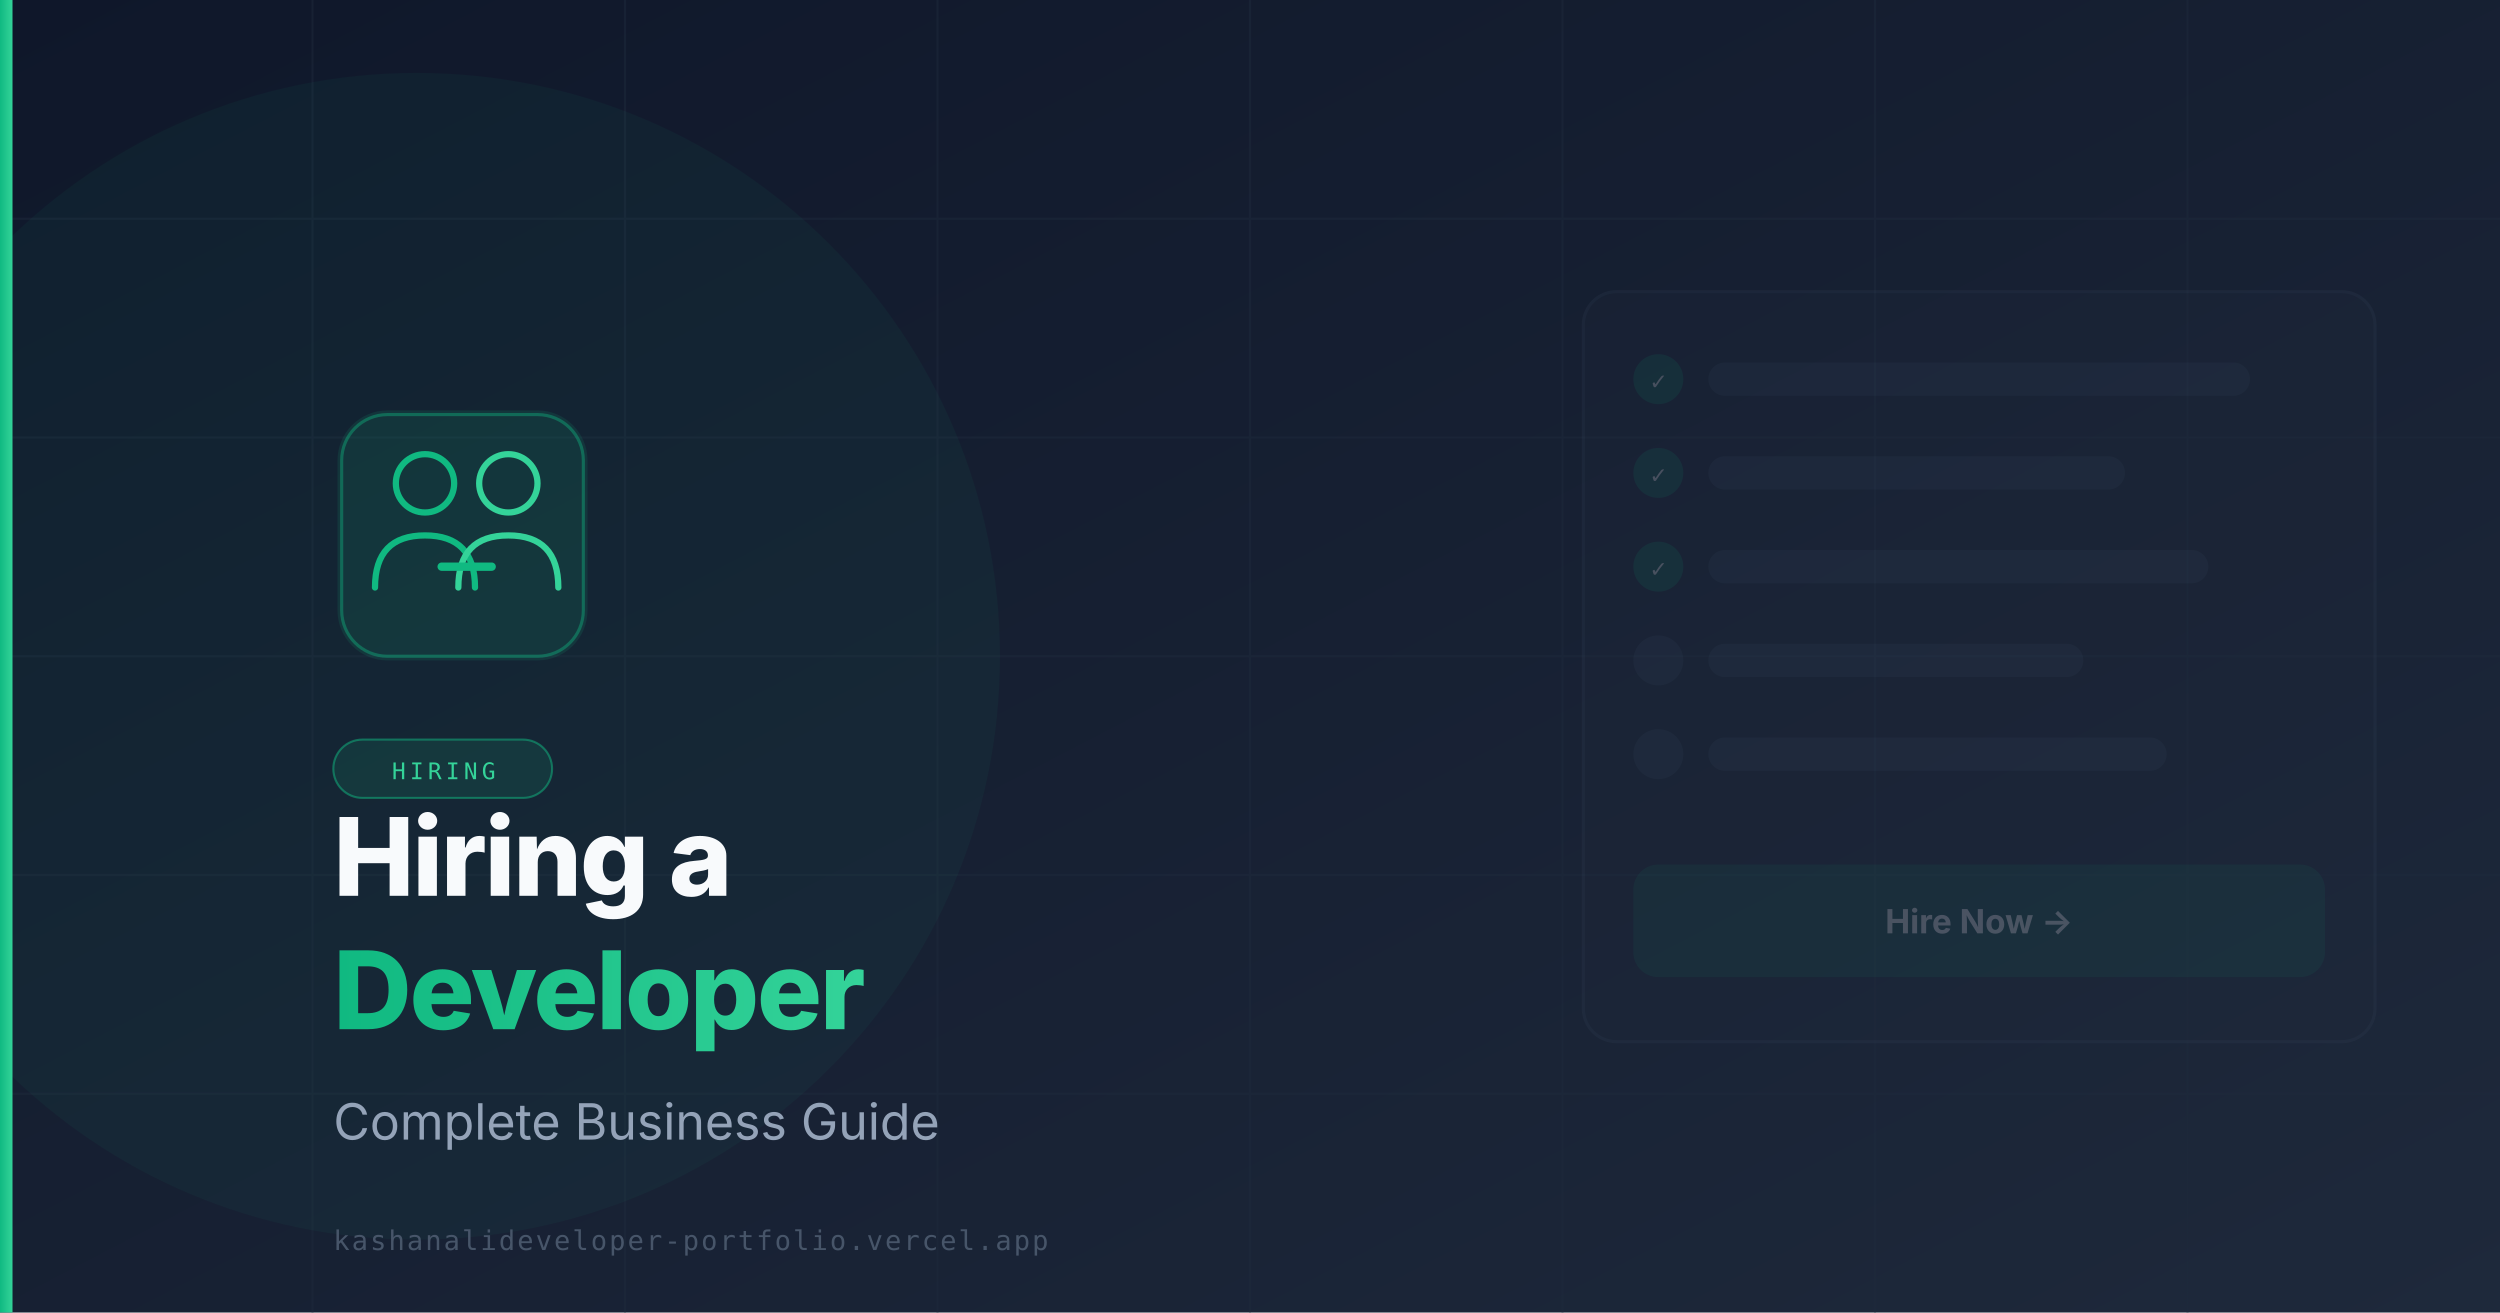
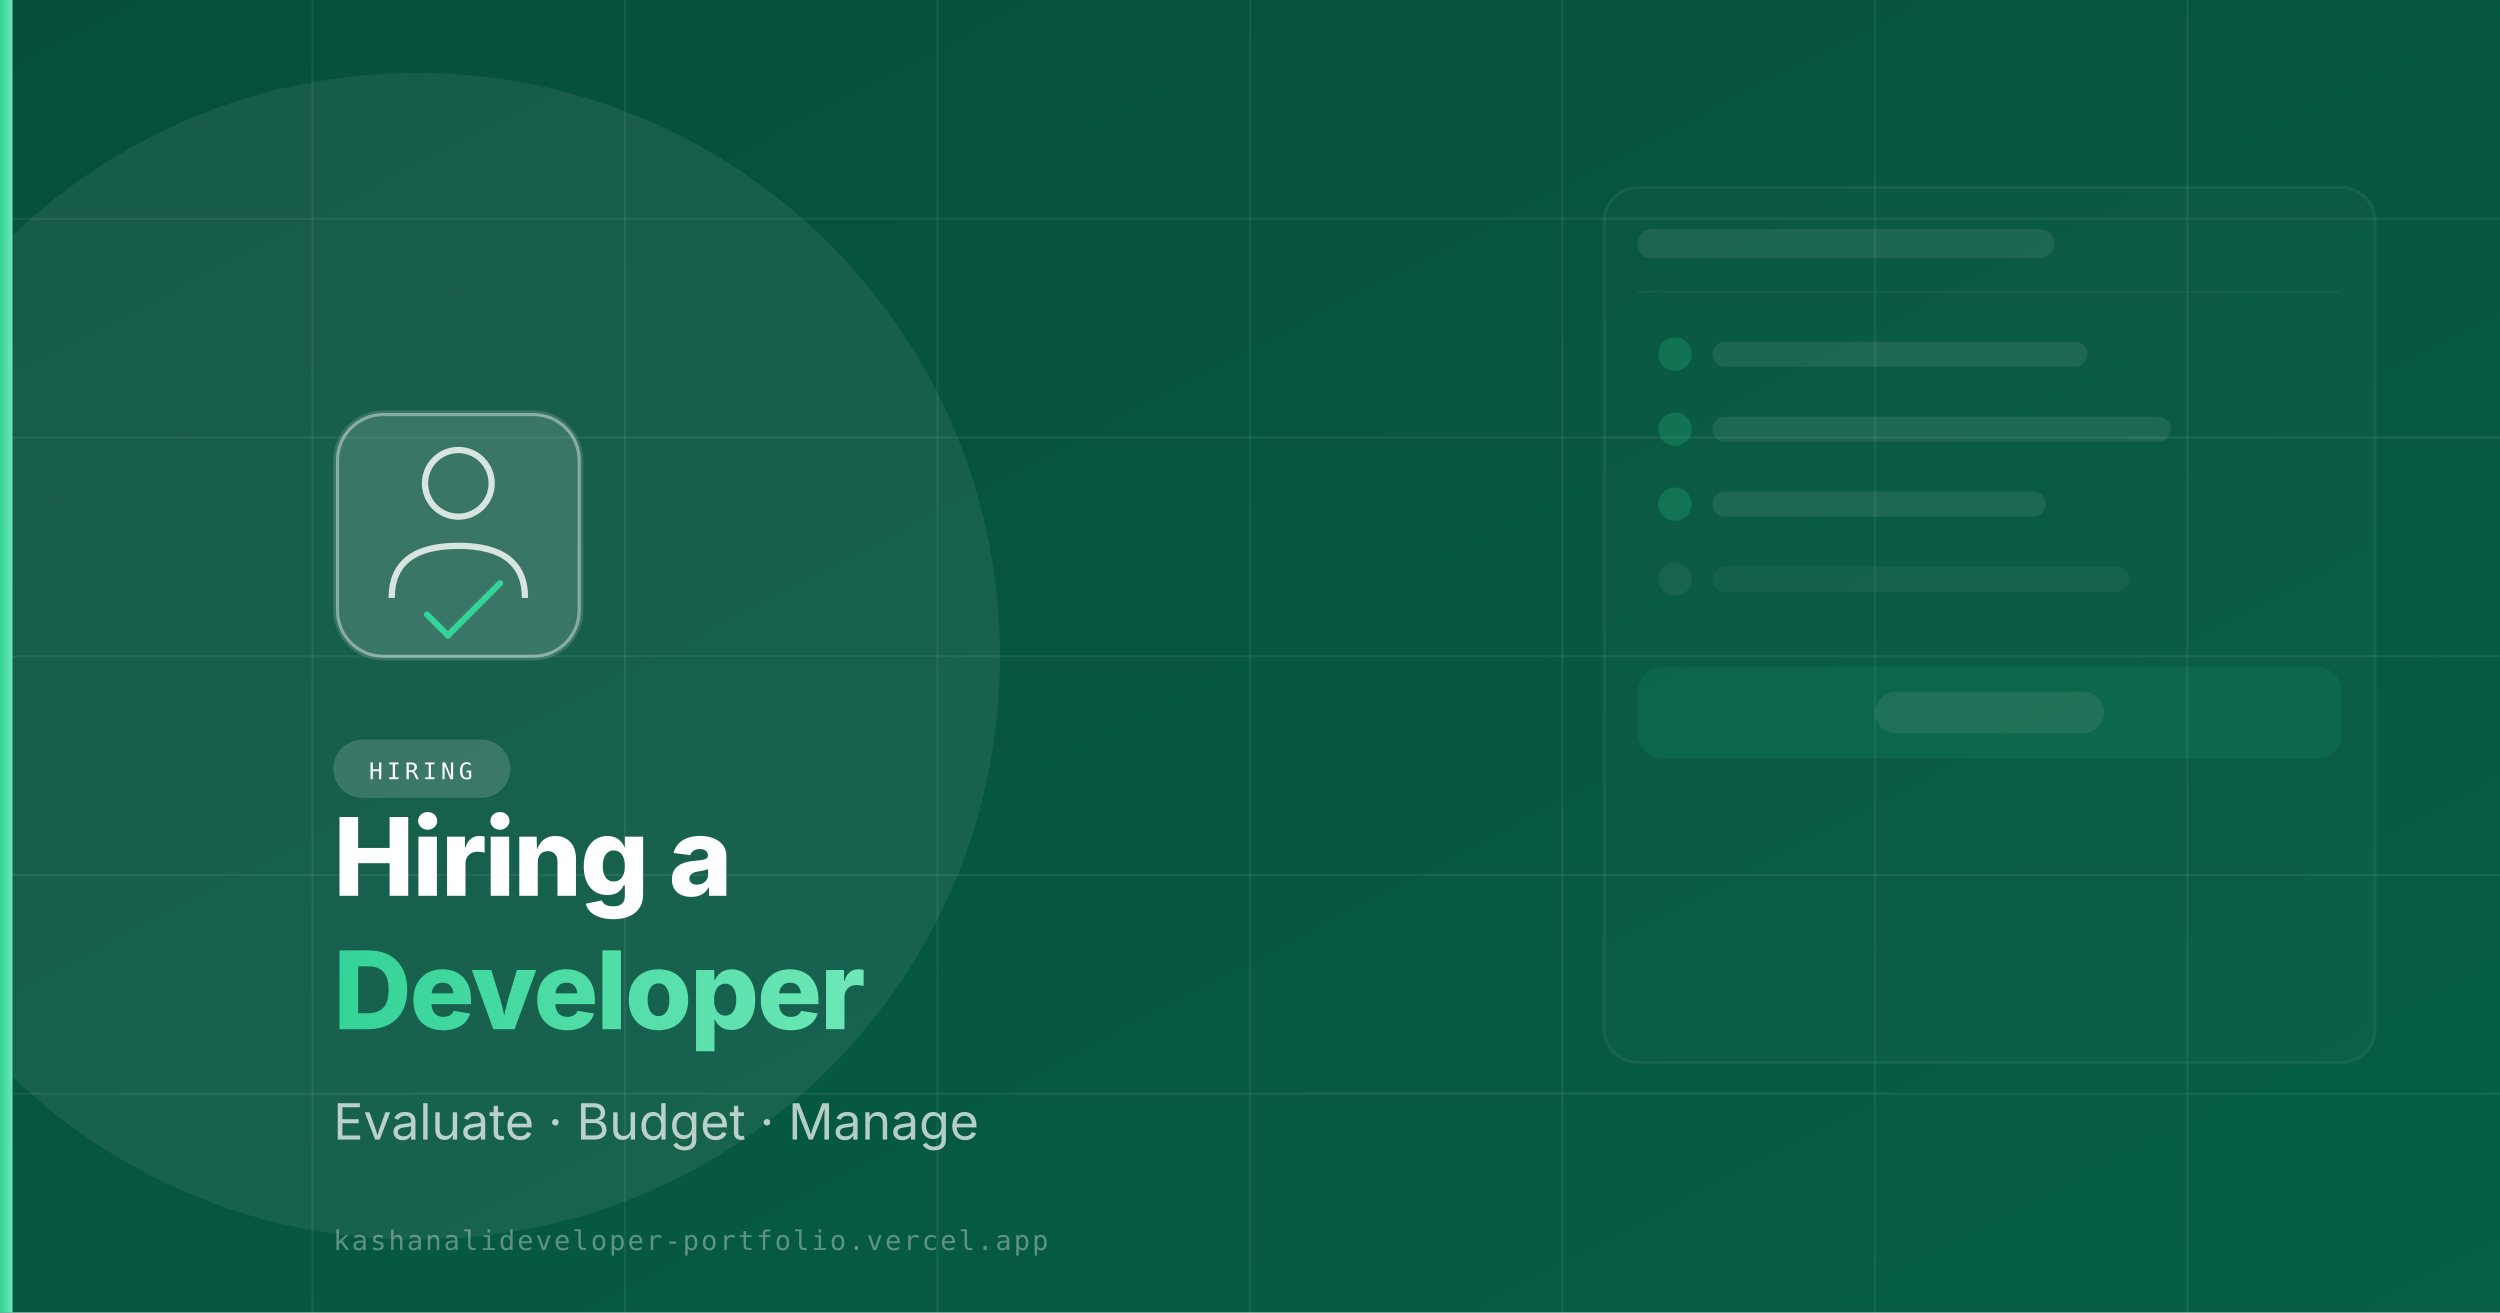
<svg xmlns="http://www.w3.org/2000/svg" width="1200" height="630" viewBox="0 0 1200 630">
  <defs>
    <linearGradient id="bg" x1="0%" y1="0%" x2="100%" y2="100%">
-       <stop offset="0%" style="stop-color:#0f172a" />
-       <stop offset="100%" style="stop-color:#1e293b" />
+       <stop offset="0%" style="stop-color:#064e3b" />
+       <stop offset="100%" style="stop-color:#065f46" />
    </linearGradient>
-     <linearGradient id="accent" x1="0%" y1="0%" x2="100%" y2="0%">
-       <stop offset="0%" style="stop-color:#10b981" />
-       <stop offset="100%" style="stop-color:#34d399" />
+     <linearGradient id="acc" x1="0%" y1="0%" x2="100%" y2="0%">
+       <stop offset="0%" style="stop-color:#34d399" />
+       <stop offset="100%" style="stop-color:#6ee7b7" />
    </linearGradient>
  </defs>
  <rect width="1200" height="630" fill="url(#bg)" />
-   <g stroke="#1e293b" stroke-width="1" opacity="0.5">
+   <g stroke="rgba(255,255,255,0.07)" stroke-width="1">
    <line x1="0" y1="105" x2="1200" y2="105" />
    <line x1="0" y1="210" x2="1200" y2="210" />
    <line x1="0" y1="315" x2="1200" y2="315" />
    <line x1="0" y1="420" x2="1200" y2="420" />
    <line x1="0" y1="525" x2="1200" y2="525" />
    <line x1="150" y1="0" x2="150" y2="630" />
    <line x1="300" y1="0" x2="300" y2="630" />
    <line x1="450" y1="0" x2="450" y2="630" />
    <line x1="600" y1="0" x2="600" y2="630" />
    <line x1="750" y1="0" x2="750" y2="630" />
    <line x1="900" y1="0" x2="900" y2="630" />
    <line x1="1050" y1="0" x2="1050" y2="630" />
  </g>
-   <circle cx="200" cy="315" r="280" fill="#10b981" opacity="0.05" />
-   <rect x="0" y="0" width="6" height="630" fill="url(#accent)" />
-   <g transform="translate(162, 197)">
-     <rect width="120" height="120" rx="24" fill="#10b981" opacity="0.12" />
-     <rect x="2" y="2" width="116" height="116" rx="22" fill="none" stroke="#10b981" stroke-width="1.5" opacity="0.4" />
-     <circle cx="42" cy="35" r="14" fill="none" stroke="#10b981" stroke-width="3" />
-     <path d="M18 85 Q18 60 42 60 Q66 60 66 85" stroke="#10b981" stroke-width="3" fill="none" stroke-linecap="round" />
-     <circle cx="82" cy="35" r="14" fill="none" stroke="#34d399" stroke-width="3" />
-     <path d="M58 85 Q58 60 82 60 Q106 60 106 85" stroke="#34d399" stroke-width="3" fill="none" stroke-linecap="round" />
-     <path d="M50 75 L74 75" stroke="#10b981" stroke-width="4" stroke-linecap="round" />
+   <circle cx="200" cy="315" r="280" fill="white" opacity="0.07" />
+   <rect x="0" y="0" width="6" height="630" fill="url(#acc)" />
+   <g transform="translate(160, 197)">
+     <rect width="120" height="120" rx="24" fill="white" opacity="0.15" />
+     <rect x="2" y="2" width="116" height="116" rx="22" fill="none" stroke="white" stroke-width="1.5" opacity="0.4" />
+     <circle cx="60" cy="35" r="16" fill="none" stroke="white" stroke-width="3" opacity="0.8" />
+     <path d="M28 90 Q28 65 60 65 Q92 65 92 90" fill="none" stroke="white" stroke-width="3" opacity="0.8" />
+     <line x1="45" y1="98" x2="55" y2="108" stroke="#34d399" stroke-width="3" stroke-linecap="round" />
+     <line x1="55" y1="108" x2="80" y2="83" stroke="#34d399" stroke-width="3" stroke-linecap="round" />
  </g>
-   <rect x="160" y="355" width="105" height="28" rx="14" fill="#10b981" opacity="0.12" />
-   <rect x="160" y="355" width="105" height="28" rx="14" fill="none" stroke="#10b981" stroke-width="1" opacity="0.5" />
-   <text x="213" y="374" font-family="monospace" font-size="11" fill="#34d399" text-anchor="middle" letter-spacing="2">HIRING</text>
-   <text x="160" y="430" font-family="'Inter', 'Helvetica Neue', sans-serif" font-size="52" font-weight="800" fill="#f8fafc" letter-spacing="-1">Hiring a</text>
-   <text x="160" y="494" font-family="'Inter', 'Helvetica Neue', sans-serif" font-size="52" font-weight="800" fill="url(#accent)" letter-spacing="-1">Developer</text>
-   <text x="160" y="547" font-family="'Inter', 'Helvetica Neue', sans-serif" font-size="24" font-weight="400" fill="#94a3b8">Complete Business Guide</text>
-   <g transform="translate(760, 140)" opacity="0.22">
-     <rect width="380" height="360" rx="16" fill="#1e293b" stroke="#334155" stroke-width="1.5" />
-     <g transform="translate(24,30)">
-       <circle cx="12" cy="12" r="12" fill="#10b981" opacity="0.4" />
-       <text x="12" y="17" font-family="monospace" font-size="12" fill="#f8fafc" text-anchor="middle">✓</text>
-       <rect x="36" y="4" width="260" height="16" rx="8" fill="#334155" />
-     </g>
-     <g transform="translate(24,75)">
-       <circle cx="12" cy="12" r="12" fill="#10b981" opacity="0.4" />
-       <text x="12" y="17" font-family="monospace" font-size="12" fill="#f8fafc" text-anchor="middle">✓</text>
-       <rect x="36" y="4" width="200" height="16" rx="8" fill="#334155" />
-     </g>
-     <g transform="translate(24,120)">
-       <circle cx="12" cy="12" r="12" fill="#10b981" opacity="0.4" />
-       <text x="12" y="17" font-family="monospace" font-size="12" fill="#f8fafc" text-anchor="middle">✓</text>
-       <rect x="36" y="4" width="240" height="16" rx="8" fill="#334155" />
-     </g>
-     <g transform="translate(24,165)">
-       <circle cx="12" cy="12" r="12" fill="#334155" />
-       <rect x="36" y="4" width="180" height="16" rx="8" fill="#334155" />
-     </g>
-     <g transform="translate(24,210)">
-       <circle cx="12" cy="12" r="12" fill="#334155" />
-       <rect x="36" y="4" width="220" height="16" rx="8" fill="#334155" />
-     </g>
-     <rect x="24" y="275" width="332" height="54" rx="12" fill="#10b981" opacity="0.3" />
-     <text x="190" y="308" font-family="'Inter', sans-serif" font-size="16" font-weight="700" fill="#f8fafc" text-anchor="middle">Hire Now →</text>
+   <rect x="160" y="355" width="85" height="28" rx="14" fill="white" opacity="0.15" />
+   <text x="202" y="374" font-family="monospace" font-size="11" fill="white" text-anchor="middle" letter-spacing="2">HIRING</text>
+   <text x="160" y="430" font-family="'Inter','Helvetica Neue',sans-serif" font-size="52" font-weight="800" fill="white" letter-spacing="-1">Hiring a</text>
+   <text x="160" y="494" font-family="'Inter','Helvetica Neue',sans-serif" font-size="52" font-weight="800" fill="url(#acc)" letter-spacing="-1">Developer</text>
+   <text x="160" y="547" font-family="'Inter','Helvetica Neue',sans-serif" font-size="24" font-weight="400" fill="rgba(255,255,255,0.7)">Evaluate · Budget · Manage</text>
+   <g transform="translate(770, 90)" opacity="0.28">
+     <rect width="370" height="420" rx="16" fill="rgba(255,255,255,0.06)" stroke="rgba(255,255,255,0.2)" stroke-width="1.5" />
+     <rect x="16" y="20" width="200" height="14" rx="7" fill="rgba(255,255,255,0.3)" />
+     <line x1="16" y1="50" x2="354" y2="50" stroke="rgba(255,255,255,0.15)" />
+     <circle cx="34" cy="80" r="8" fill="#34d399" opacity="0.8" />
+     <rect x="52" y="74" width="180" height="12" rx="6" fill="rgba(255,255,255,0.3)" />
+     <circle cx="34" cy="116" r="8" fill="#34d399" opacity="0.8" />
+     <rect x="52" y="110" width="220" height="12" rx="6" fill="rgba(255,255,255,0.3)" />
+     <circle cx="34" cy="152" r="8" fill="#34d399" opacity="0.8" />
+     <rect x="52" y="146" width="160" height="12" rx="6" fill="rgba(255,255,255,0.3)" />
+     <circle cx="34" cy="188" r="8" fill="rgba(255,255,255,0.2)" />
+     <rect x="52" y="182" width="200" height="12" rx="6" fill="rgba(255,255,255,0.15)" />
+     <rect x="16" y="230" width="338" height="44" rx="12" fill="#34d399" opacity="0.3" />
+     <rect x="130" y="242" width="110" height="20" rx="10" fill="white" opacity="0.3" />
  </g>
-   <text x="160" y="600" font-family="monospace" font-size="13" fill="#475569" letter-spacing="1">kashanalideveloper-portfolio.vercel.app</text>
+   <text x="160" y="600" font-family="monospace" font-size="13" fill="rgba(255,255,255,0.35)" letter-spacing="1">kashanalideveloper-portfolio.vercel.app</text>
</svg>
